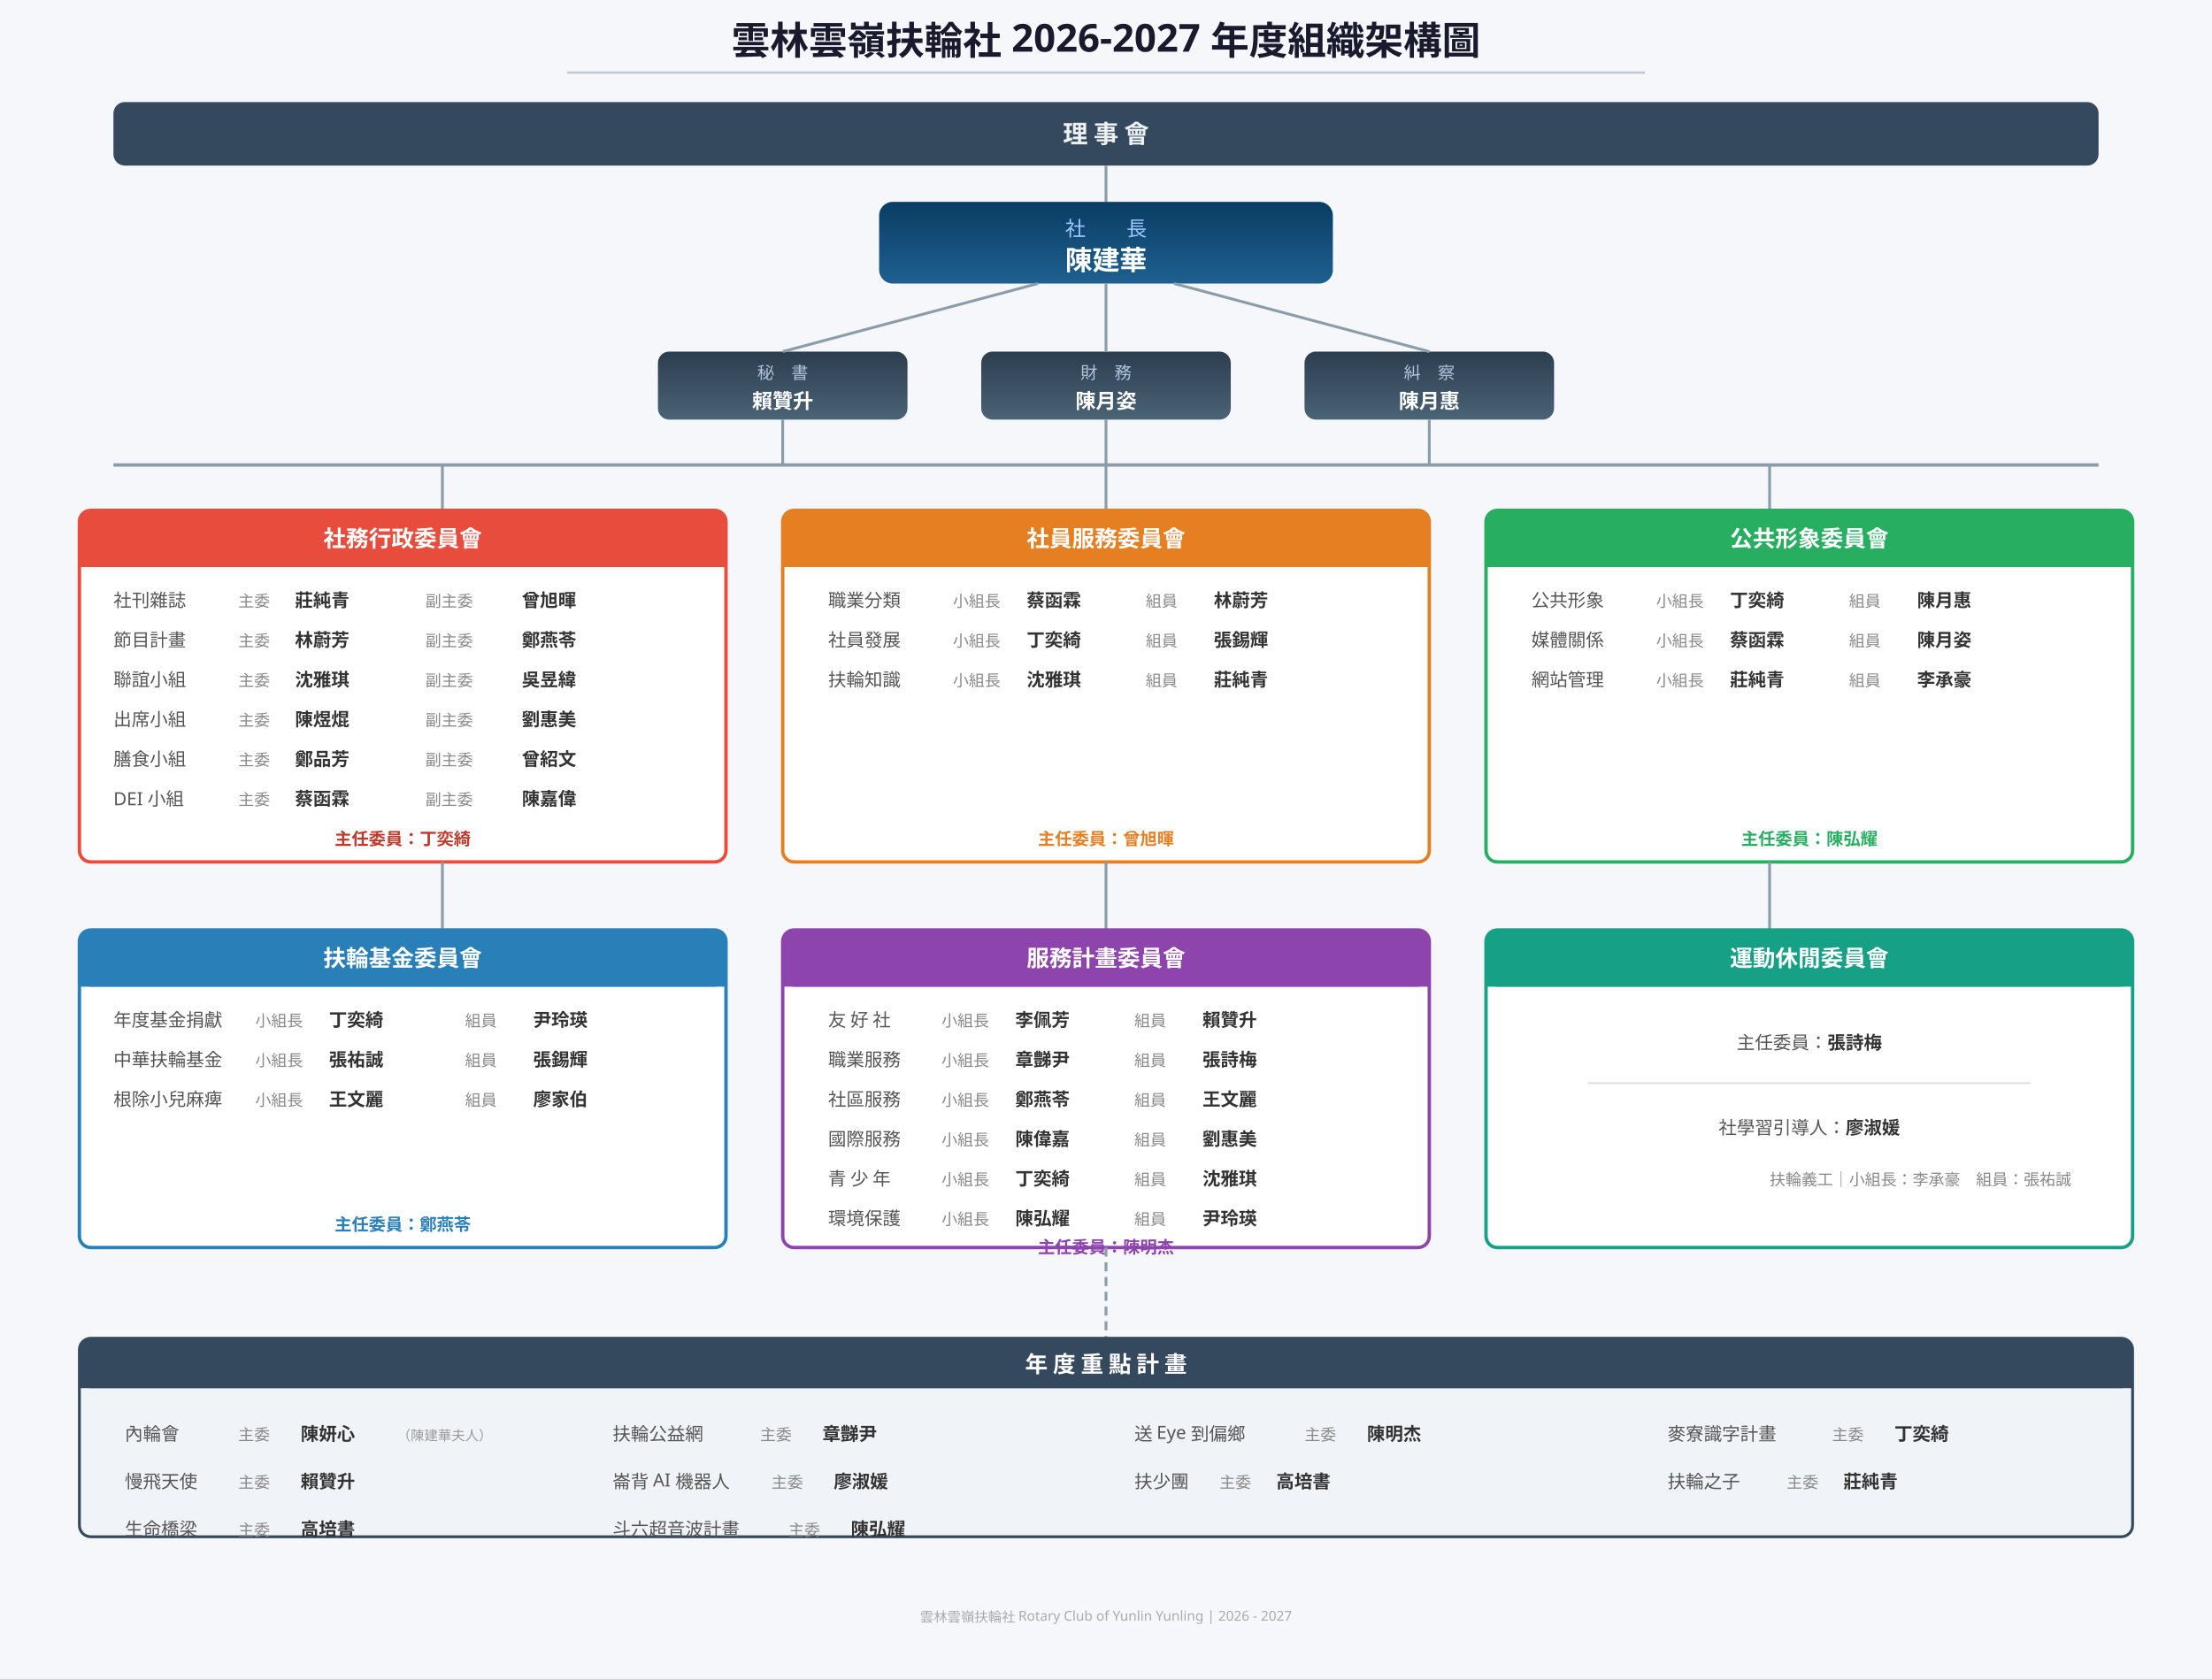
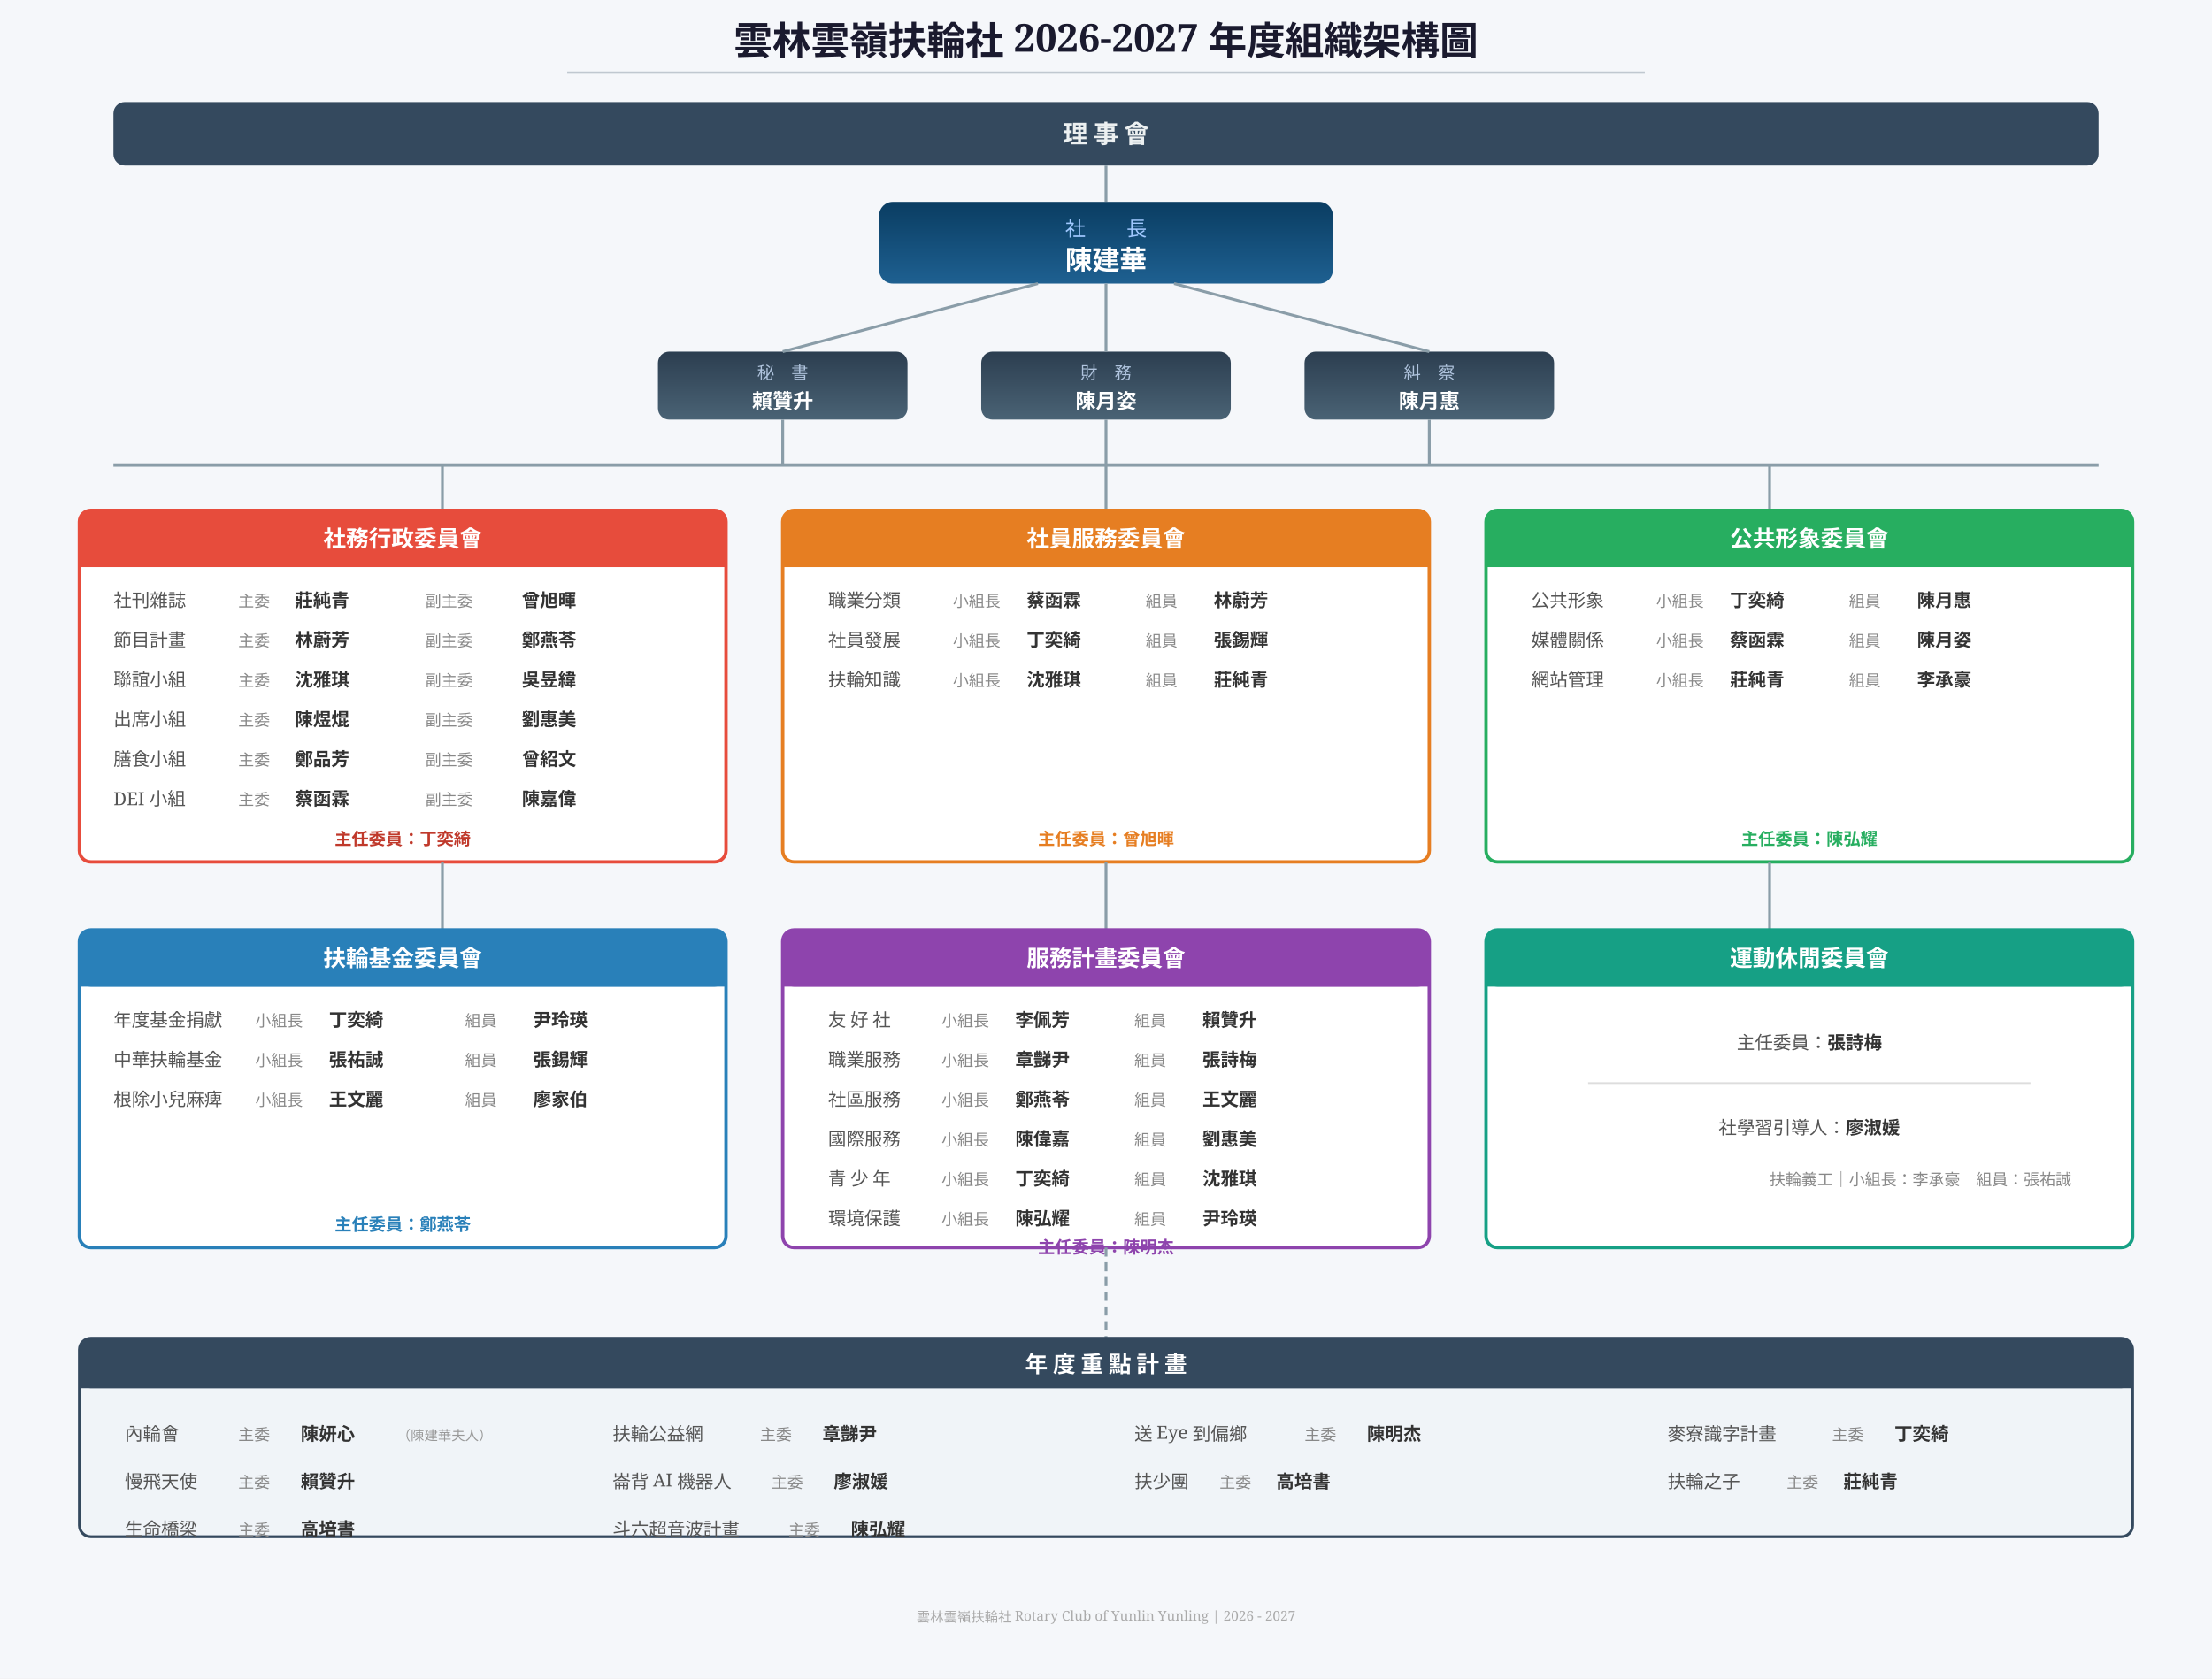
<svg xmlns="http://www.w3.org/2000/svg" viewBox="0 0 1950 1480" width="1950" height="1480">
  <defs>
    <linearGradient id="presGrad" x1="0" y1="0" x2="0" y2="1">
      <stop offset="0%" stop-color="#0a3d62" />
      <stop offset="100%" stop-color="#1e6091" />
    </linearGradient>
    <linearGradient id="offGrad" x1="0" y1="0" x2="0" y2="1">
      <stop offset="0%" stop-color="#2c3e50" />
      <stop offset="100%" stop-color="#4a6375" />
    </linearGradient>
  </defs>
  <style>
-     text { font-family: "Microsoft JhengHei","PingFang TC",sans-serif; }
+     text { font-family: "標楷體","DFKai-SB","KaiTi",serif; }
    .th { font-size: 20px; font-weight: bold; fill: #fff; }
    .g { font-size: 16px; fill: #555; }
    .n { font-size: 16px; font-weight: bold; fill: #333; }
    .r { font-size: 14px; fill: #888; }
  </style>
  <rect width="1950" height="1480" fill="#f5f7fa" />
  <text x="975" y="48" text-anchor="middle" font-size="34" font-weight="bold" fill="#1a1a2e">雲林雲嶺扶輪社 2026-2027 年度組織架構圖</text>
  <line x1="500" y1="64" x2="1450" y2="64" stroke="#c0c8d0" stroke-width="2" />
  <rect x="100" y="90" width="1750" height="56" rx="10" fill="#34495e" />
  <text x="975" y="126" text-anchor="middle" font-size="22" font-weight="bold" fill="#ecf0f1">理 事 會</text>
  <line x1="975" y1="146" x2="975" y2="178" stroke="#8a9da8" stroke-width="2.5" />
  <rect x="775" y="178" width="400" height="72" rx="12" fill="url(#presGrad)" />
  <text x="975" y="208" text-anchor="middle" font-size="18" fill="#a0c8ff">社　　長</text>
  <text x="975" y="238" text-anchor="middle" font-size="24" font-weight="bold" fill="#fff">陳建華</text>
  <rect x="580" y="310" width="220" height="60" rx="10" fill="url(#offGrad)" />
  <text x="690" y="334" text-anchor="middle" font-size="15" fill="#b0c4de">秘　書</text>
  <text x="690" y="360" text-anchor="middle" font-size="18" font-weight="bold" fill="#fff">賴贊升</text>
  <rect x="865" y="310" width="220" height="60" rx="10" fill="url(#offGrad)" />
  <text x="975" y="334" text-anchor="middle" font-size="15" fill="#b0c4de">財　務</text>
  <text x="975" y="360" text-anchor="middle" font-size="18" font-weight="bold" fill="#fff">陳月姿</text>
  <rect x="1150" y="310" width="220" height="60" rx="10" fill="url(#offGrad)" />
  <text x="1260" y="334" text-anchor="middle" font-size="15" fill="#b0c4de">糾　察</text>
  <text x="1260" y="360" text-anchor="middle" font-size="18" font-weight="bold" fill="#fff">陳月惠</text>
  <line x1="915" y1="250" x2="690" y2="310" stroke="#8a9da8" stroke-width="2.5" />
  <line x1="975" y1="250" x2="975" y2="310" stroke="#8a9da8" stroke-width="2.5" />
  <line x1="1035" y1="250" x2="1260" y2="310" stroke="#8a9da8" stroke-width="2.5" />
  <line x1="100" y1="410" x2="1850" y2="410" stroke="#8a9da8" stroke-width="3" />
  <line x1="390" y1="410" x2="390" y2="450" stroke="#8a9da8" stroke-width="2.5" />
  <line x1="975" y1="410" x2="975" y2="450" stroke="#8a9da8" stroke-width="2.5" />
  <line x1="1560" y1="410" x2="1560" y2="450" stroke="#8a9da8" stroke-width="2.5" />
  <line x1="690" y1="370" x2="690" y2="410" stroke="#8a9da8" stroke-width="2.5" />
  <line x1="975" y1="370" x2="975" y2="410" stroke="#8a9da8" stroke-width="2.5" />
  <line x1="1260" y1="370" x2="1260" y2="410" stroke="#8a9da8" stroke-width="2.5" />
  <rect x="70" y="450" width="570" height="310" rx="10" fill="#fff" stroke="#e74c3c" stroke-width="3" />
  <rect x="70" y="450" width="570" height="50" rx="10" fill="#e74c3c" />
  <rect x="70" y="490" width="570" height="10" fill="#e74c3c" />
  <text x="355" y="482" text-anchor="middle" class="th">社務行政委員會</text>
  <text x="100" y="535" class="g">社刊雜誌</text>
  <text x="210" y="535" class="r">主委</text>
  <text x="260" y="535" class="n">莊純青</text>
  <text x="375" y="535" class="r">副主委</text>
  <text x="460" y="535" class="n">曾旭暉</text>
  <text x="100" y="570" class="g">節目計畫</text>
  <text x="210" y="570" class="r">主委</text>
  <text x="260" y="570" class="n">林蔚芳</text>
  <text x="375" y="570" class="r">副主委</text>
  <text x="460" y="570" class="n">鄭燕苓</text>
  <text x="100" y="605" class="g">聯誼小組</text>
  <text x="210" y="605" class="r">主委</text>
  <text x="260" y="605" class="n">沈雅琪</text>
  <text x="375" y="605" class="r">副主委</text>
  <text x="460" y="605" class="n">吳昱緯</text>
  <text x="100" y="640" class="g">出席小組</text>
  <text x="210" y="640" class="r">主委</text>
  <text x="260" y="640" class="n">陳煜焜</text>
  <text x="375" y="640" class="r">副主委</text>
  <text x="460" y="640" class="n">劉惠美</text>
  <text x="100" y="675" class="g">膳食小組</text>
  <text x="210" y="675" class="r">主委</text>
  <text x="260" y="675" class="n">鄭品芳</text>
  <text x="375" y="675" class="r">副主委</text>
  <text x="460" y="675" class="n">曾紹文</text>
  <text x="100" y="710" class="g">DEI 小組</text>
  <text x="210" y="710" class="r">主委</text>
  <text x="260" y="710" class="n">蔡函霖</text>
  <text x="375" y="710" class="r">副主委</text>
  <text x="460" y="710" class="n">陳嘉偉</text>
  <text x="355" y="745" text-anchor="middle" font-size="15" fill="#c0392b" font-weight="bold">主任委員：丁奕綺</text>
  <rect x="690" y="450" width="570" height="310" rx="10" fill="#fff" stroke="#e67e22" stroke-width="3" />
  <rect x="690" y="450" width="570" height="50" rx="10" fill="#e67e22" />
  <rect x="690" y="490" width="570" height="10" fill="#e67e22" />
  <text x="975" y="482" text-anchor="middle" class="th">社員服務委員會</text>
  <text x="730" y="535" class="g">職業分類</text>
  <text x="840" y="535" class="r">小組長</text>
  <text x="905" y="535" class="n">蔡函霖</text>
  <text x="1010" y="535" class="r">組員</text>
  <text x="1070" y="535" class="n">林蔚芳</text>
  <text x="730" y="570" class="g">社員發展</text>
  <text x="840" y="570" class="r">小組長</text>
  <text x="905" y="570" class="n">丁奕綺</text>
  <text x="1010" y="570" class="r">組員</text>
  <text x="1070" y="570" class="n">張錫輝</text>
  <text x="730" y="605" class="g">扶輪知識</text>
  <text x="840" y="605" class="r">小組長</text>
  <text x="905" y="605" class="n">沈雅琪</text>
  <text x="1010" y="605" class="r">組員</text>
  <text x="1070" y="605" class="n">莊純青</text>
  <text x="975" y="745" text-anchor="middle" font-size="15" fill="#e67e22" font-weight="bold">主任委員：曾旭暉</text>
  <rect x="1310" y="450" width="570" height="310" rx="10" fill="#fff" stroke="#27ae60" stroke-width="3" />
  <rect x="1310" y="450" width="570" height="50" rx="10" fill="#27ae60" />
  <rect x="1310" y="490" width="570" height="10" fill="#27ae60" />
  <text x="1595" y="482" text-anchor="middle" class="th">公共形象委員會</text>
  <text x="1350" y="535" class="g">公共形象</text>
  <text x="1460" y="535" class="r">小組長</text>
  <text x="1525" y="535" class="n">丁奕綺</text>
  <text x="1630" y="535" class="r">組員</text>
  <text x="1690" y="535" class="n">陳月惠</text>
  <text x="1350" y="570" class="g">媒體關係</text>
  <text x="1460" y="570" class="r">小組長</text>
  <text x="1525" y="570" class="n">蔡函霖</text>
  <text x="1630" y="570" class="r">組員</text>
  <text x="1690" y="570" class="n">陳月姿</text>
  <text x="1350" y="605" class="g">網站管理</text>
  <text x="1460" y="605" class="r">小組長</text>
  <text x="1525" y="605" class="n">莊純青</text>
  <text x="1630" y="605" class="r">組員</text>
  <text x="1690" y="605" class="n">李承豪</text>
  <text x="1595" y="745" text-anchor="middle" font-size="15" fill="#27ae60" font-weight="bold">主任委員：陳弘耀</text>
  <line x1="390" y1="760" x2="390" y2="820" stroke="#8a9da8" stroke-width="2.5" />
  <line x1="975" y1="760" x2="975" y2="820" stroke="#8a9da8" stroke-width="2.5" />
  <line x1="1560" y1="760" x2="1560" y2="820" stroke="#8a9da8" stroke-width="2.5" />
  <rect x="70" y="820" width="570" height="280" rx="10" fill="#fff" stroke="#2980b9" stroke-width="3" />
  <rect x="70" y="820" width="570" height="50" rx="10" fill="#2980b9" />
  <rect x="70" y="860" width="570" height="10" fill="#2980b9" />
  <text x="355" y="852" text-anchor="middle" class="th">扶輪基金委員會</text>
  <text x="100" y="905" class="g">年度基金捐獻</text>
  <text x="225" y="905" class="r">小組長</text>
  <text x="290" y="905" class="n">丁奕綺</text>
  <text x="410" y="905" class="r">組員</text>
  <text x="470" y="905" class="n">尹玲瑛</text>
  <text x="100" y="940" class="g">中華扶輪基金</text>
  <text x="225" y="940" class="r">小組長</text>
  <text x="290" y="940" class="n">張祐誠</text>
  <text x="410" y="940" class="r">組員</text>
  <text x="470" y="940" class="n">張錫輝</text>
  <text x="100" y="975" class="g">根除小兒麻痺</text>
  <text x="225" y="975" class="r">小組長</text>
  <text x="290" y="975" class="n">王文麗</text>
  <text x="410" y="975" class="r">組員</text>
  <text x="470" y="975" class="n">廖家伯</text>
  <text x="355" y="1085" text-anchor="middle" font-size="15" fill="#2980b9" font-weight="bold">主任委員：鄭燕苓</text>
  <rect x="690" y="820" width="570" height="280" rx="10" fill="#fff" stroke="#8e44ad" stroke-width="3" />
  <rect x="690" y="820" width="570" height="50" rx="10" fill="#8e44ad" />
  <rect x="690" y="860" width="570" height="10" fill="#8e44ad" />
  <text x="975" y="852" text-anchor="middle" class="th">服務計畫委員會</text>
  <text x="730" y="905" class="g">友 好 社</text>
  <text x="830" y="905" class="r">小組長</text>
  <text x="895" y="905" class="n">李佩芳</text>
  <text x="1000" y="905" class="r">組員</text>
  <text x="1060" y="905" class="n">賴贊升</text>
  <text x="730" y="940" class="g">職業服務</text>
  <text x="830" y="940" class="r">小組長</text>
  <text x="895" y="940" class="n">章豑尹</text>
  <text x="1000" y="940" class="r">組員</text>
  <text x="1060" y="940" class="n">張詩梅</text>
  <text x="730" y="975" class="g">社區服務</text>
  <text x="830" y="975" class="r">小組長</text>
  <text x="895" y="975" class="n">鄭燕苓</text>
  <text x="1000" y="975" class="r">組員</text>
  <text x="1060" y="975" class="n">王文麗</text>
  <text x="730" y="1010" class="g">國際服務</text>
  <text x="830" y="1010" class="r">小組長</text>
  <text x="895" y="1010" class="n">陳偉嘉</text>
  <text x="1000" y="1010" class="r">組員</text>
  <text x="1060" y="1010" class="n">劉惠美</text>
  <text x="730" y="1045" class="g">青 少 年</text>
  <text x="830" y="1045" class="r">小組長</text>
  <text x="895" y="1045" class="n">丁奕綺</text>
  <text x="1000" y="1045" class="r">組員</text>
  <text x="1060" y="1045" class="n">沈雅琪</text>
  <text x="730" y="1080" class="g">環境保護</text>
  <text x="830" y="1080" class="r">小組長</text>
  <text x="895" y="1080" class="n">陳弘耀</text>
  <text x="1000" y="1080" class="r">組員</text>
  <text x="1060" y="1080" class="n">尹玲瑛</text>
  <text x="975" y="1105" text-anchor="middle" font-size="15" fill="#8e44ad" font-weight="bold">主任委員：陳明杰</text>
  <rect x="1310" y="820" width="570" height="280" rx="10" fill="#fff" stroke="#16a085" stroke-width="3" />
  <rect x="1310" y="820" width="570" height="50" rx="10" fill="#16a085" />
  <rect x="1310" y="860" width="570" height="10" fill="#16a085" />
  <text x="1595" y="852" text-anchor="middle" class="th">運動休閒委員會</text>
  <text x="1595" y="925" text-anchor="middle" class="g">主任委員：<tspan font-weight="bold" fill="#333">張詩梅</tspan>
  </text>
  <line x1="1400" y1="955" x2="1790" y2="955" stroke="#ddd" stroke-width="1.5" />
  <text x="1595" y="1000" text-anchor="middle" class="g">社學習引導人：<tspan font-weight="bold" fill="#333">廖淑媛</tspan>
  </text>
  <text x="1560" y="1045" font-size="14" fill="#888">扶輪義工｜小組長：李承豪　組員：張祐誠</text>
  <line x1="975" y1="1100" x2="975" y2="1180" stroke="#8a9da8" stroke-width="2.5" stroke-dasharray="8,5" />
  <rect x="70" y="1180" width="1810" height="175" rx="10" fill="#f0f4f8" stroke="#34495e" stroke-width="2.5" />
  <rect x="70" y="1180" width="1810" height="44" rx="10" fill="#34495e" />
  <rect x="70" y="1214" width="1810" height="10" fill="#34495e" />
  <text x="975" y="1210" text-anchor="middle" font-size="20" font-weight="bold" fill="#fff">年 度 重 點 計 畫</text>
  <text x="110" y="1270" class="g">內輪會</text>
  <text x="210" y="1270" class="r">主委</text>
  <text x="265" y="1270" class="n">陳妍心</text>
  <text x="350" y="1270" font-size="12" fill="#999">（陳建華夫人）</text>
  <text x="540" y="1270" class="g">扶輪公益網</text>
  <text x="670" y="1270" class="r">主委</text>
  <text x="725" y="1270" class="n">章豑尹</text>
  <text x="1000" y="1270" class="g">送 Eye 到偏鄉</text>
  <text x="1150" y="1270" class="r">主委</text>
  <text x="1205" y="1270" class="n">陳明杰</text>
  <text x="1470" y="1270" class="g">麥寮識字計畫</text>
  <text x="1615" y="1270" class="r">主委</text>
  <text x="1670" y="1270" class="n">丁奕綺</text>
  <text x="110" y="1312" class="g">慢飛天使</text>
  <text x="210" y="1312" class="r">主委</text>
  <text x="265" y="1312" class="n">賴贊升</text>
  <text x="540" y="1312" class="g">崙背 AI 機器人</text>
  <text x="680" y="1312" class="r">主委</text>
  <text x="735" y="1312" class="n">廖淑媛</text>
  <text x="1000" y="1312" class="g">扶少團</text>
  <text x="1075" y="1312" class="r">主委</text>
  <text x="1125" y="1312" class="n">高培書</text>
  <text x="1470" y="1312" class="g">扶輪之子</text>
  <text x="1575" y="1312" class="r">主委</text>
  <text x="1625" y="1312" class="n">莊純青</text>
  <text x="110" y="1354" class="g">生命橋梁</text>
  <text x="210" y="1354" class="r">主委</text>
  <text x="265" y="1354" class="n">高培書</text>
  <text x="540" y="1354" class="g">斗六超音波計畫</text>
  <text x="695" y="1354" class="r">主委</text>
  <text x="750" y="1354" class="n">陳弘耀</text>
  <text x="975" y="1430" text-anchor="middle" font-size="12" fill="#aaa">雲林雲嶺扶輪社  Rotary Club of Yunlin Yunling  |  2026 - 2027</text>
</svg>
